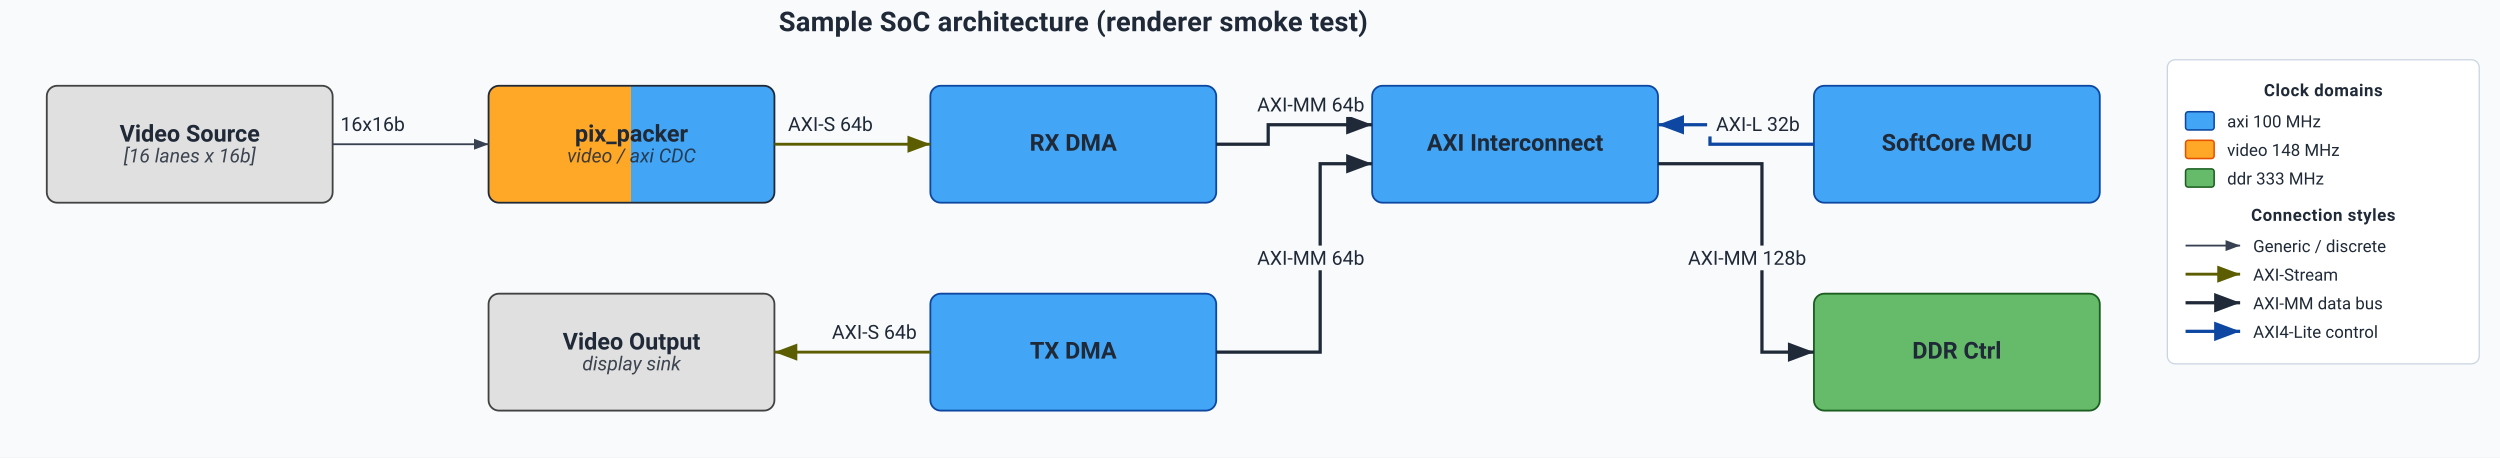
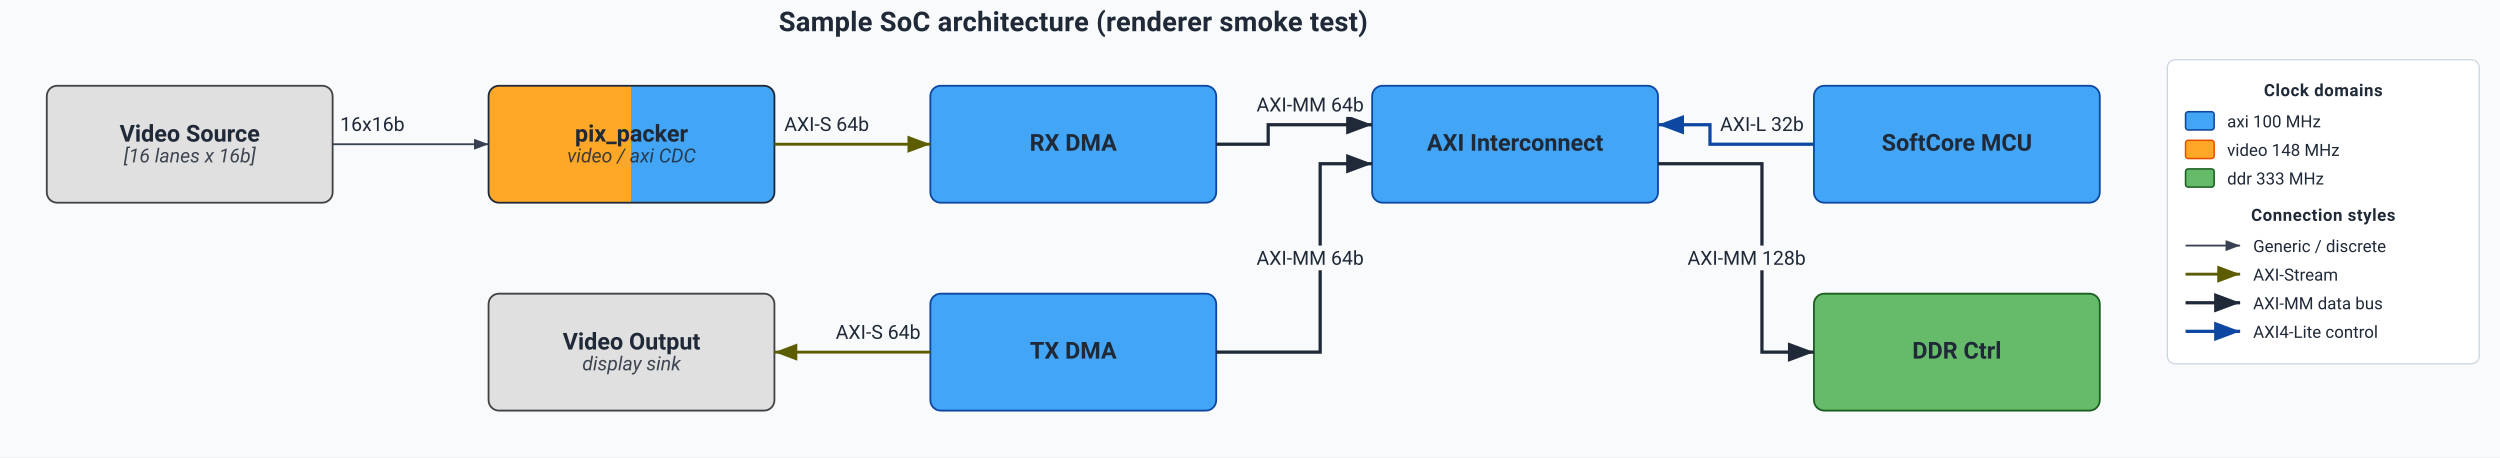
<svg xmlns="http://www.w3.org/2000/svg" width="1924" height="352" viewBox="0 0 1924 352" font-family="ui-sans-serif, system-ui, -apple-system, 'Segoe UI', Roboto, 'Helvetica Neue', Arial, sans-serif" style="background:#f8fafc">
  <defs>
    <marker id="ah-solid" markerWidth="9" markerHeight="9" refX="8" refY="3" orient="auto">
      <path d="M0,0 L0,6 L8,3 z" fill="#1f2937" />
    </marker>
    <marker id="ah-thin" markerWidth="9" markerHeight="9" refX="8" refY="3" orient="auto">
      <path d="M0,0 L0,6 L8,3 z" fill="#374151" />
    </marker>
    <marker id="ah-stream" markerWidth="9" markerHeight="9" refX="8" refY="3" orient="auto">
      <path d="M0,0 L0,6 L8,3 z" fill="#5C5C00" />
    </marker>
    <marker id="ah-axil" markerWidth="9" markerHeight="9" refX="8" refY="3" orient="auto">
      <path d="M0,0 L0,6 L8,3 z" fill="#0D47A1" />
    </marker>
    <marker id="ah-tilelink" markerWidth="9" markerHeight="9" refX="8" refY="3" orient="auto">
      <path d="M0,0 L0,6 L8,3 z" fill="#00796B" />
    </marker>
    <marker id="ah-cdc" markerWidth="9" markerHeight="9" refX="8" refY="3" orient="auto">
      <path d="M0,0 L0,6 L8,3 z" fill="#6A1B9A" />
    </marker>
    <marker id="ah-open" markerWidth="9" markerHeight="9" refX="8" refY="3" orient="auto">
      <path d="M0.5,0.5 L0.5,5.5 L8,3 z" fill="#f8fafc" stroke="#1f2937" stroke-width="1" />
    </marker>
    <linearGradient id="grad-pix_packer" x1="0%" y1="0%" x2="100%" y2="0%">
      <stop offset="50%" stop-color="#FFA726" />
      <stop offset="50%" stop-color="#42A5F5" />
    </linearGradient>
  </defs>
  <rect width="1924" height="352" fill="#f8fafc" id="_canvas_bg" />
  <text x="826.0" y="24" text-anchor="middle" font-size="21" font-weight="600" fill="#1f2937" letter-spacing="0.2">Sample SoC architecture (renderer smoke test)</text>
  <rect id="phy" x="36" y="66" width="220" height="90" fill="#E0E0E0" stroke="#424242" stroke-width="1.4" rx="8" />
  <text x="146" y="109" text-anchor="middle" font-size="18" font-weight="600" fill="#1f2937">Video Source</text>
  <text x="146" y="125" text-anchor="middle" font-size="15" font-style="italic" fill="#1f2937" opacity="0.85">[16 lanes x 16b]</text>
  <rect id="pix_packer" x="376" y="66" width="220" height="90" fill="url(#grad-pix_packer)" stroke="#1f2937" stroke-width="1.4" rx="8" />
  <text x="486" y="109" text-anchor="middle" font-size="18" font-weight="600" fill="#1f2937">pix_packer</text>
  <text x="486" y="125" text-anchor="middle" font-size="15" font-style="italic" fill="#1f2937" opacity="0.85">video / axi CDC</text>
  <rect id="rx_dma" x="716" y="66" width="220" height="90" fill="#42A5F5" stroke="#0D47A1" stroke-width="1.4" rx="8" />
  <text x="826" y="116" text-anchor="middle" font-size="18" font-weight="600" fill="#1f2937">RX DMA</text>
  <rect id="tx_dma" x="716" y="226" width="220" height="90" fill="#42A5F5" stroke="#0D47A1" stroke-width="1.4" rx="8" />
  <text x="826" y="276" text-anchor="middle" font-size="18" font-weight="600" fill="#1f2937">TX DMA</text>
  <rect id="video_out" x="376" y="226" width="220" height="90" fill="#E0E0E0" stroke="#424242" stroke-width="1.4" rx="8" />
  <text x="486" y="269" text-anchor="middle" font-size="18" font-weight="600" fill="#1f2937">Video Output</text>
  <text x="486" y="285" text-anchor="middle" font-size="15" font-style="italic" fill="#1f2937" opacity="0.85">display sink</text>
  <rect id="interconnect" x="1056" y="66" width="220" height="90" fill="#42A5F5" stroke="#0D47A1" stroke-width="1.4" rx="8" />
  <text x="1166" y="116" text-anchor="middle" font-size="18" font-weight="600" fill="#1f2937">AXI Interconnect</text>
  <rect id="cpu" x="1396" y="66" width="220" height="90" fill="#42A5F5" stroke="#0D47A1" stroke-width="1.4" rx="8" />
  <text x="1506" y="116" text-anchor="middle" font-size="18" font-weight="600" fill="#1f2937">SoftCore MCU</text>
  <rect id="ddr_ctrl" x="1396" y="226" width="220" height="90" fill="#66BB6A" stroke="#1B5E20" stroke-width="1.4" rx="8" />
  <text x="1506" y="276" text-anchor="middle" font-size="18" font-weight="600" fill="#1f2937">DDR Ctrl</text>
  <mask id="edge-label-clearance" maskUnits="userSpaceOnUse">
    <rect width="1924" height="352" fill="#ffffff" />
-     <rect x="260.0" y="86.0" width="53.5" height="19.0" fill="#000000" />
-     <rect x="600.0" y="86.0" width="78.2" height="19.0" fill="#000000" />
-     <rect x="633.8" y="246.0" width="78.2" height="19.0" fill="#000000" />
-     <rect x="965.5" y="71.0" width="86.5" height="19.0" fill="#000000" />
-     <rect x="965.5" y="189.0" width="86.5" height="19.0" fill="#000000" />
-     <rect x="1313.8" y="86.0" width="78.2" height="19.0" fill="#000000" />
-     <rect x="1297.2" y="189.0" width="94.8" height="19.0" fill="#000000" />
+     <rect x="260.0" y="86.0" width="53.2" height="19.0" fill="#000000" />
+     <rect x="600.0" y="86.0" width="72.4" height="19.0" fill="#000000" />
+     <rect x="639.6" y="246.0" width="72.4" height="19.0" fill="#000000" />
+     <rect x="964.6" y="71.0" width="87.4" height="19.0" fill="#000000" />
+     <rect x="964.6" y="189.0" width="87.4" height="19.0" fill="#000000" />
+     <rect x="1320.6" y="86.0" width="70.7" height="19.0" fill="#000000" />
+     <rect x="1296.3" y="189.0" width="95.7" height="19.0" fill="#000000" />
  </mask>
  <path id="edge_phy_to_pix_packer" d="M 256.0,111.0 L 316.0,111.0 L 376.0,111.0" stroke="#374151" stroke-width="1.4" fill="none" marker-end="url(#ah-thin)" mask="url(#edge-label-clearance)" />
  <path id="edge_pix_packer_to_rx_dma" d="M 596.0,111.0 L 656.0,111.0 L 716.0,111.0" stroke="#5C5C00" stroke-width="2.2" fill="none" marker-end="url(#ah-stream)" mask="url(#edge-label-clearance)" />
  <path id="edge_tx_dma_to_video_out" d="M 716.0,271.0 L 656.0,271.0 L 596.0,271.0" stroke="#5C5C00" stroke-width="2.2" fill="none" marker-end="url(#ah-stream)" mask="url(#edge-label-clearance)" />
  <path id="edge_rx_dma_to_interconnect" d="M 936.0,111.0 L 976.0,111.0 L 976.0,96.0 L 1056.0,96.0" stroke="#1f2937" stroke-width="2.5" fill="none" marker-end="url(#ah-solid)" mask="url(#edge-label-clearance)" />
  <path id="edge_tx_dma_to_interconnect" d="M 936.0,271.0 L 1016.0,271.0 L 1016.0,126.0 L 1056.0,126.0" stroke="#1f2937" stroke-width="2.5" fill="none" marker-end="url(#ah-solid)" mask="url(#edge-label-clearance)" />
  <path id="edge_cpu_to_interconnect" d="M 1396.0,111.0 L 1316.0,111.0 L 1316.0,96.0 L 1276.0,96.0" stroke="#0D47A1" stroke-width="2.5" fill="none" marker-end="url(#ah-axil)" mask="url(#edge-label-clearance)" />
  <path id="edge_interconnect_to_ddr_ctrl" d="M 1276.0,126.0 L 1356.0,126.0 L 1356.0,271.0 L 1396.0,271.0" stroke="#1f2937" stroke-width="2.5" fill="none" marker-end="url(#ah-solid)" mask="url(#edge-label-clearance)" />
-   <text x="286.8" y="100.8" text-anchor="middle" font-size="15" fill="#1f2937">16x16b</text>
-   <text x="639.1" y="100.8" text-anchor="middle" font-size="15" fill="#1f2937">AXI-S 64b</text>
-   <text x="672.9" y="260.8" text-anchor="middle" font-size="15" fill="#1f2937">AXI-S 64b</text>
-   <text x="1008.8" y="85.8" text-anchor="middle" font-size="15" fill="#1f2937">AXI-MM 64b</text>
-   <text x="1008.8" y="203.8" text-anchor="middle" font-size="15" fill="#1f2937">AXI-MM 64b</text>
-   <text x="1352.9" y="100.8" text-anchor="middle" font-size="15" fill="#1f2937">AXI-L 32b</text>
-   <text x="1344.6" y="203.8" text-anchor="middle" font-size="15" fill="#1f2937">AXI-MM 128b</text>
+   <text x="286.6" y="100.8" text-anchor="middle" font-size="15" fill="#1f2937">16x16b</text>
+   <text x="636.2" y="100.8" text-anchor="middle" font-size="15" fill="#1f2937">AXI-S 64b</text>
+   <text x="675.8" y="260.8" text-anchor="middle" font-size="15" fill="#1f2937">AXI-S 64b</text>
+   <text x="1008.3" y="85.8" text-anchor="middle" font-size="15" fill="#1f2937">AXI-MM 64b</text>
+   <text x="1008.3" y="203.8" text-anchor="middle" font-size="15" fill="#1f2937">AXI-MM 64b</text>
+   <text x="1356.0" y="100.8" text-anchor="middle" font-size="15" fill="#1f2937">AXI-L 32b</text>
+   <text x="1344.2" y="203.8" text-anchor="middle" font-size="15" fill="#1f2937">AXI-MM 128b</text>
  <rect id="legend_card" x="1668" y="46" width="240" height="234" fill="#ffffff" stroke="#cbd5e1" stroke-width="1" rx="6" />
  <text x="1788" y="74" text-anchor="middle" font-size="13" font-weight="700" fill="#1f2937" letter-spacing="0.4">Clock domains</text>
  <rect x="1682" y="86" width="22" height="14" fill="#42A5F5" stroke="#0D47A1" stroke-width="1.2" rx="2" />
  <text x="1714" y="98" font-size="13" fill="#1f2937">axi  100 MHz</text>
  <rect x="1682" y="108" width="22" height="14" fill="#FFA726" stroke="#E65100" stroke-width="1.2" rx="2" />
  <text x="1714" y="120" font-size="13" fill="#1f2937">video  148 MHz</text>
  <rect x="1682" y="130" width="22" height="14" fill="#66BB6A" stroke="#1B5E20" stroke-width="1.2" rx="2" />
  <text x="1714" y="142" font-size="13" fill="#1f2937">ddr  333 MHz</text>
  <text x="1788" y="170" text-anchor="middle" font-size="13" font-weight="700" fill="#1f2937" letter-spacing="0.4">Connection styles</text>
  <path id="legend-arrow-generic" d="M 1682,189.0 L 1724,189.0" stroke="#374151" stroke-width="1.4" fill="none" marker-end="url(#ah-thin)" />
  <text x="1734" y="194" font-size="13" fill="#1f2937">Generic / discrete</text>
  <path id="legend-arrow-axi-stream" d="M 1682,211.0 L 1724,211.0" stroke="#5C5C00" stroke-width="2.2" fill="none" marker-end="url(#ah-stream)" />
  <text x="1734" y="216" font-size="13" fill="#1f2937">AXI-Stream</text>
  <path id="legend-arrow-axi-mm" d="M 1682,233.0 L 1724,233.0" stroke="#1f2937" stroke-width="2.5" fill="none" marker-end="url(#ah-solid)" />
  <text x="1734" y="238" font-size="13" fill="#1f2937">AXI-MM data bus</text>
  <path id="legend-arrow-axi-lite" d="M 1682,255.0 L 1724,255.0" stroke="#0D47A1" stroke-width="2.5" fill="none" marker-end="url(#ah-axil)" />
  <text x="1734" y="260" font-size="13" fill="#1f2937">AXI4-Lite control</text>
</svg>
